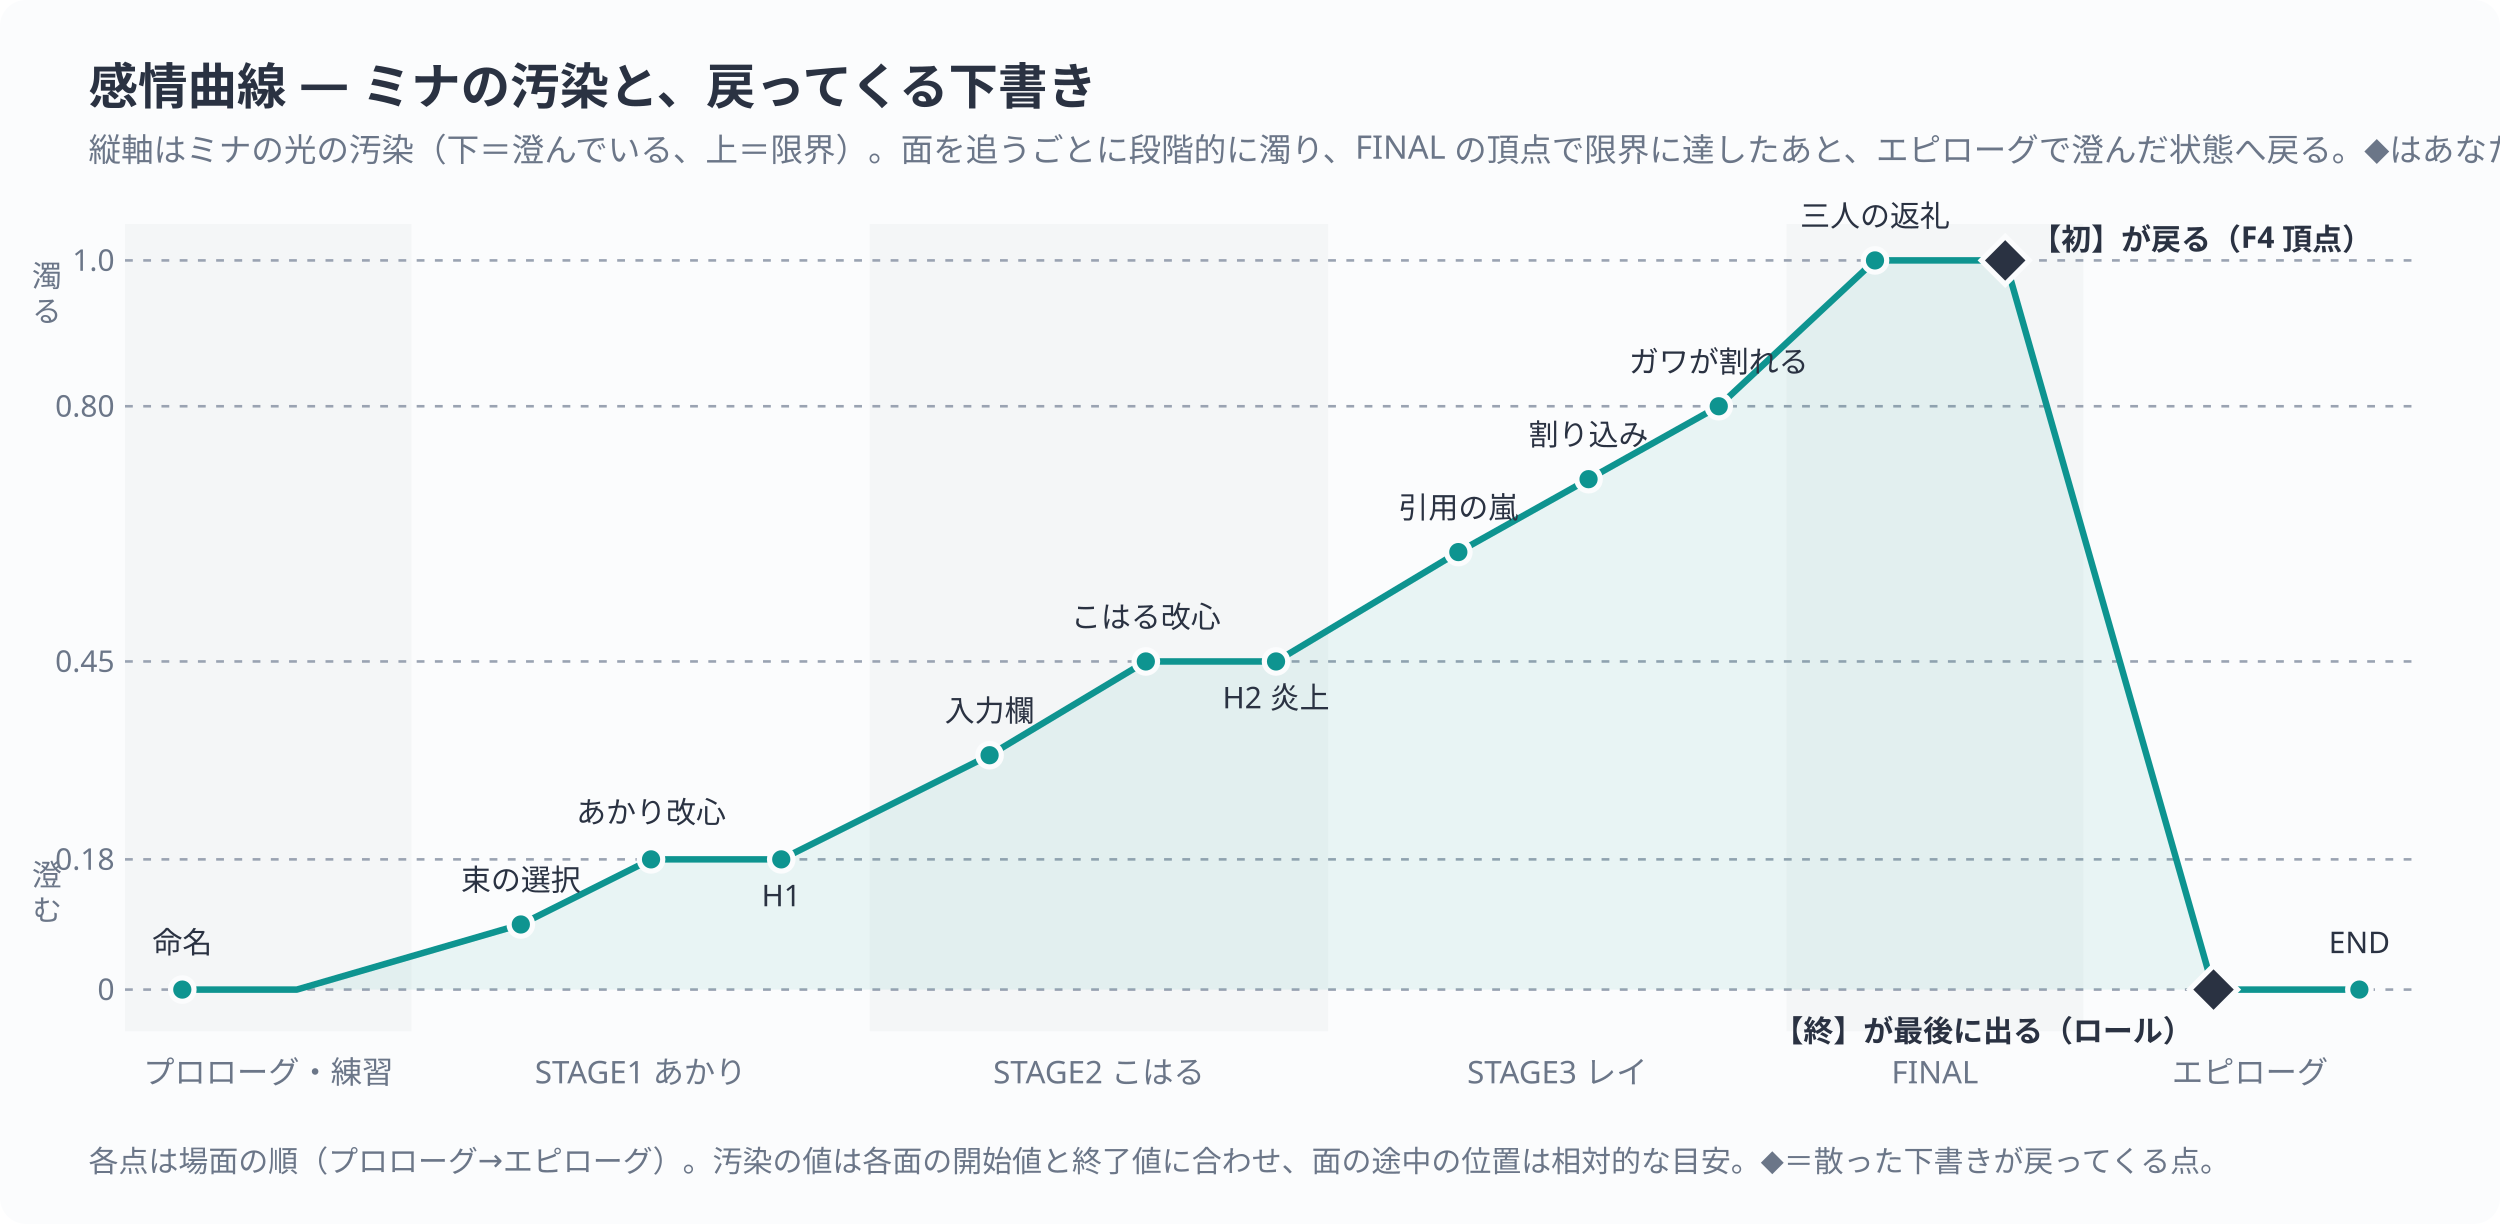
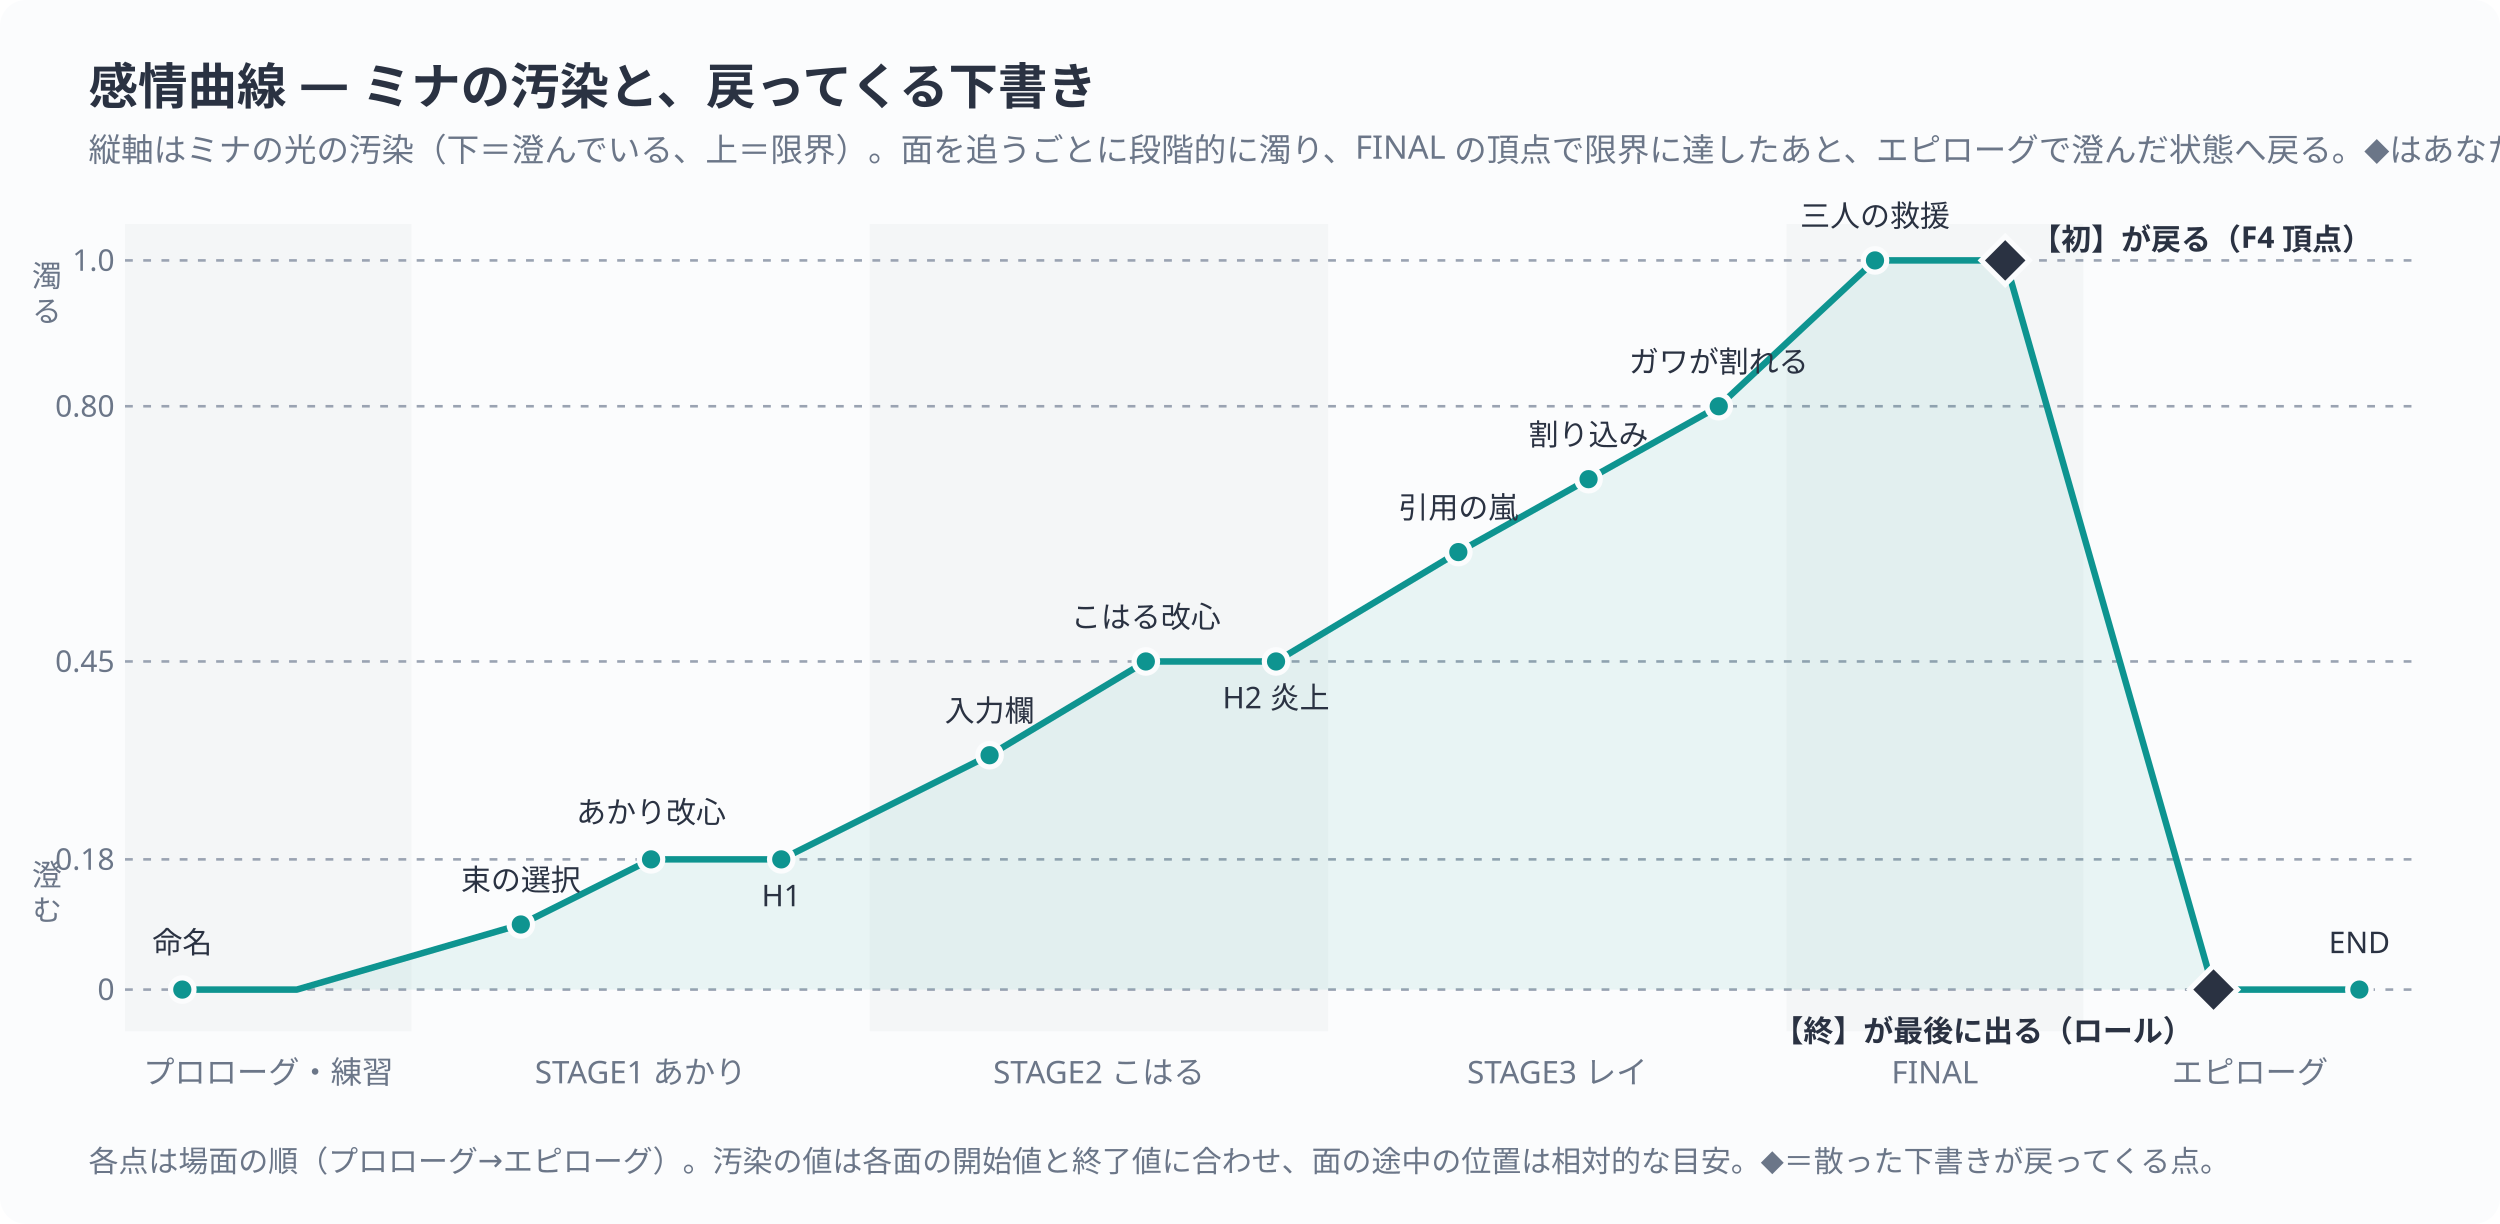
<svg xmlns="http://www.w3.org/2000/svg" viewBox="0 0 960 470" font-family="'Hiragino Sans','Noto Sans JP','Yu Gothic UI',Meiryo,sans-serif">
  <rect x="0" y="0" width="960" height="470" rx="10" fill="#FBFCFD" />
  <text x="34" y="40" font-size="19" font-weight="700" fill="#2A3242">感情曲線 — ミナの汚染と、戻ってくる下書き</text>
  <text x="34" y="62" font-size="12.5" fill="#6B7688">縦軸はミナの光の汚染（下＝澄んでいる、上＝限界）。面を追うごとに段階的に濁り、FINAL の頂点で限界に達したあと、エピローグで澄んだ状態へ戻る。◆はあなたの下書きが戻ってくる点。</text>
  <g font-size="12" fill="#6B7688" text-anchor="middle">
    <rect x="48" y="86" width="110" height="310" fill="#2A3242" opacity="0.035" />
    <rect x="158" y="86" width="176" height="310" fill="#2A3242" opacity="0" />
    <rect x="334" y="86" width="176" height="310" fill="#2A3242" opacity="0.035" />
    <rect x="510" y="86" width="176" height="310" fill="#2A3242" opacity="0" />
    <rect x="686" y="86" width="114" height="310" fill="#2A3242" opacity="0.035" />
    <rect x="800" y="86" width="128" height="310" fill="#2A3242" opacity="0" />
    <text x="103" y="416">プロローグ・練習</text>
    <text x="246" y="416">STAGE1 あかり</text>
    <text x="422" y="416">STAGE2 こはる</text>
    <text x="598" y="416">STAGE3 レイ</text>
    <text x="743" y="416">FINAL</text>
    <text x="864" y="416">エピローグ</text>
  </g>
  <g stroke="#9AA3B2" stroke-width="1" stroke-dasharray="3 4">
    <line x1="48" y1="380" x2="928" y2="380" />
    <line x1="48" y1="330" x2="928" y2="330" />
    <line x1="48" y1="254" x2="928" y2="254" />
    <line x1="48" y1="156" x2="928" y2="156" />
    <line x1="48" y1="100" x2="928" y2="100" />
  </g>
  <g font-size="11.5" fill="#6B7688" text-anchor="end">
    <text x="44" y="384">0</text>
    <text x="44" y="334">0.18</text>
    <text x="44" y="258">0.45</text>
    <text x="44" y="160">0.80</text>
    <text x="44" y="104">1.0</text>
  </g>
  <g font-size="11.5" fill="#6B7688">
    <text x="18" y="100" writing-mode="tb" letter-spacing="2">濁る</text>
    <text x="18" y="330" writing-mode="tb" letter-spacing="2">澄む</text>
  </g>
  <path d="M70,380 L114,380 L200,355 L250,330 L300,330 L380,290 L440,254 L490,254 L560,212 L610,184 L660,156 L720,100 L770,100 L850,380 L906,380 Z" fill="#0E9490" opacity="0.08" />
  <path d="M70,380 L114,380 L200,355 L250,330 L300,330 L380,290 L440,254 L490,254 L560,212 L610,184 L660,156 L720,100 L770,100 L850,380 L906,380" fill="none" stroke="#0E9490" stroke-width="2.5" stroke-linejoin="round" stroke-linecap="round" />
  <g>
    <circle cx="70" cy="380" r="4.5" fill="#0E9490" stroke="#FBFCFD" stroke-width="2" />
    <circle cx="200" cy="355" r="4.5" fill="#0E9490" stroke="#FBFCFD" stroke-width="2" />
    <circle cx="250" cy="330" r="4.5" fill="#0E9490" stroke="#FBFCFD" stroke-width="2" />
    <circle cx="300" cy="330" r="4.5" fill="#0E9490" stroke="#FBFCFD" stroke-width="2" />
    <circle cx="380" cy="290" r="4.5" fill="#0E9490" stroke="#FBFCFD" stroke-width="2" />
    <circle cx="440" cy="254" r="4.5" fill="#0E9490" stroke="#FBFCFD" stroke-width="2" />
    <circle cx="490" cy="254" r="4.5" fill="#0E9490" stroke="#FBFCFD" stroke-width="2" />
    <circle cx="560" cy="212" r="4.5" fill="#0E9490" stroke="#FBFCFD" stroke-width="2" />
    <circle cx="610" cy="184" r="4.5" fill="#0E9490" stroke="#FBFCFD" stroke-width="2" />
    <circle cx="660" cy="156" r="4.5" fill="#0E9490" stroke="#FBFCFD" stroke-width="2" />
    <circle cx="720" cy="100" r="4.5" fill="#0E9490" stroke="#FBFCFD" stroke-width="2" />
    <rect x="763.5" y="93.5" width="13" height="13" transform="rotate(45 770 100)" fill="#2A3242" stroke="#FBFCFD" stroke-width="2" />
    <rect x="843.5" y="373.5" width="13" height="13" transform="rotate(45 850 380)" fill="#2A3242" stroke="#FBFCFD" stroke-width="2" />
    <circle cx="906" cy="380" r="4.5" fill="#0E9490" stroke="#FBFCFD" stroke-width="2" />
  </g>
  <g font-size="11.5" fill="#2A3242">
    <text x="70" y="366" text-anchor="middle">命名</text>
    <text x="200" y="342" text-anchor="middle">束の選択</text>
    <text x="250" y="316" text-anchor="middle">あかり改心</text>
    <text x="300" y="348" text-anchor="middle">H1</text>
    <text x="380" y="277" text-anchor="middle">入力欄</text>
    <text x="440" y="241" text-anchor="middle">こはる改心</text>
    <text x="490" y="272" text-anchor="middle">H2 炎上</text>
    <text x="560" y="199" text-anchor="middle">引用の嵐</text>
    <text x="610" y="171" text-anchor="middle">割り込み</text>
    <text x="660" y="143" text-anchor="middle">ガワが割れる</text>
-     <text x="720" y="87" text-anchor="middle">三人の返礼</text>
+     <text x="720" y="87" text-anchor="middle">三人の救援</text>
    <text x="780" y="96" text-anchor="start" font-weight="700">【初】が戻る（F4 頂点）</text>
    <text x="842" y="400" text-anchor="end" font-weight="700">【終】が最後に出る（ロール）</text>
    <text x="906" y="366" text-anchor="middle">END</text>
  </g>
  <text x="34" y="450" font-size="11.5" fill="#6B7688">各点は場面の順（プロローグ→エピローグ）。汚染の値は各面の開始値と終了値に合わせ、面の途中の位置は相対的な目安。◆＝散った下書きが戻ってくる点。</text>
</svg>
